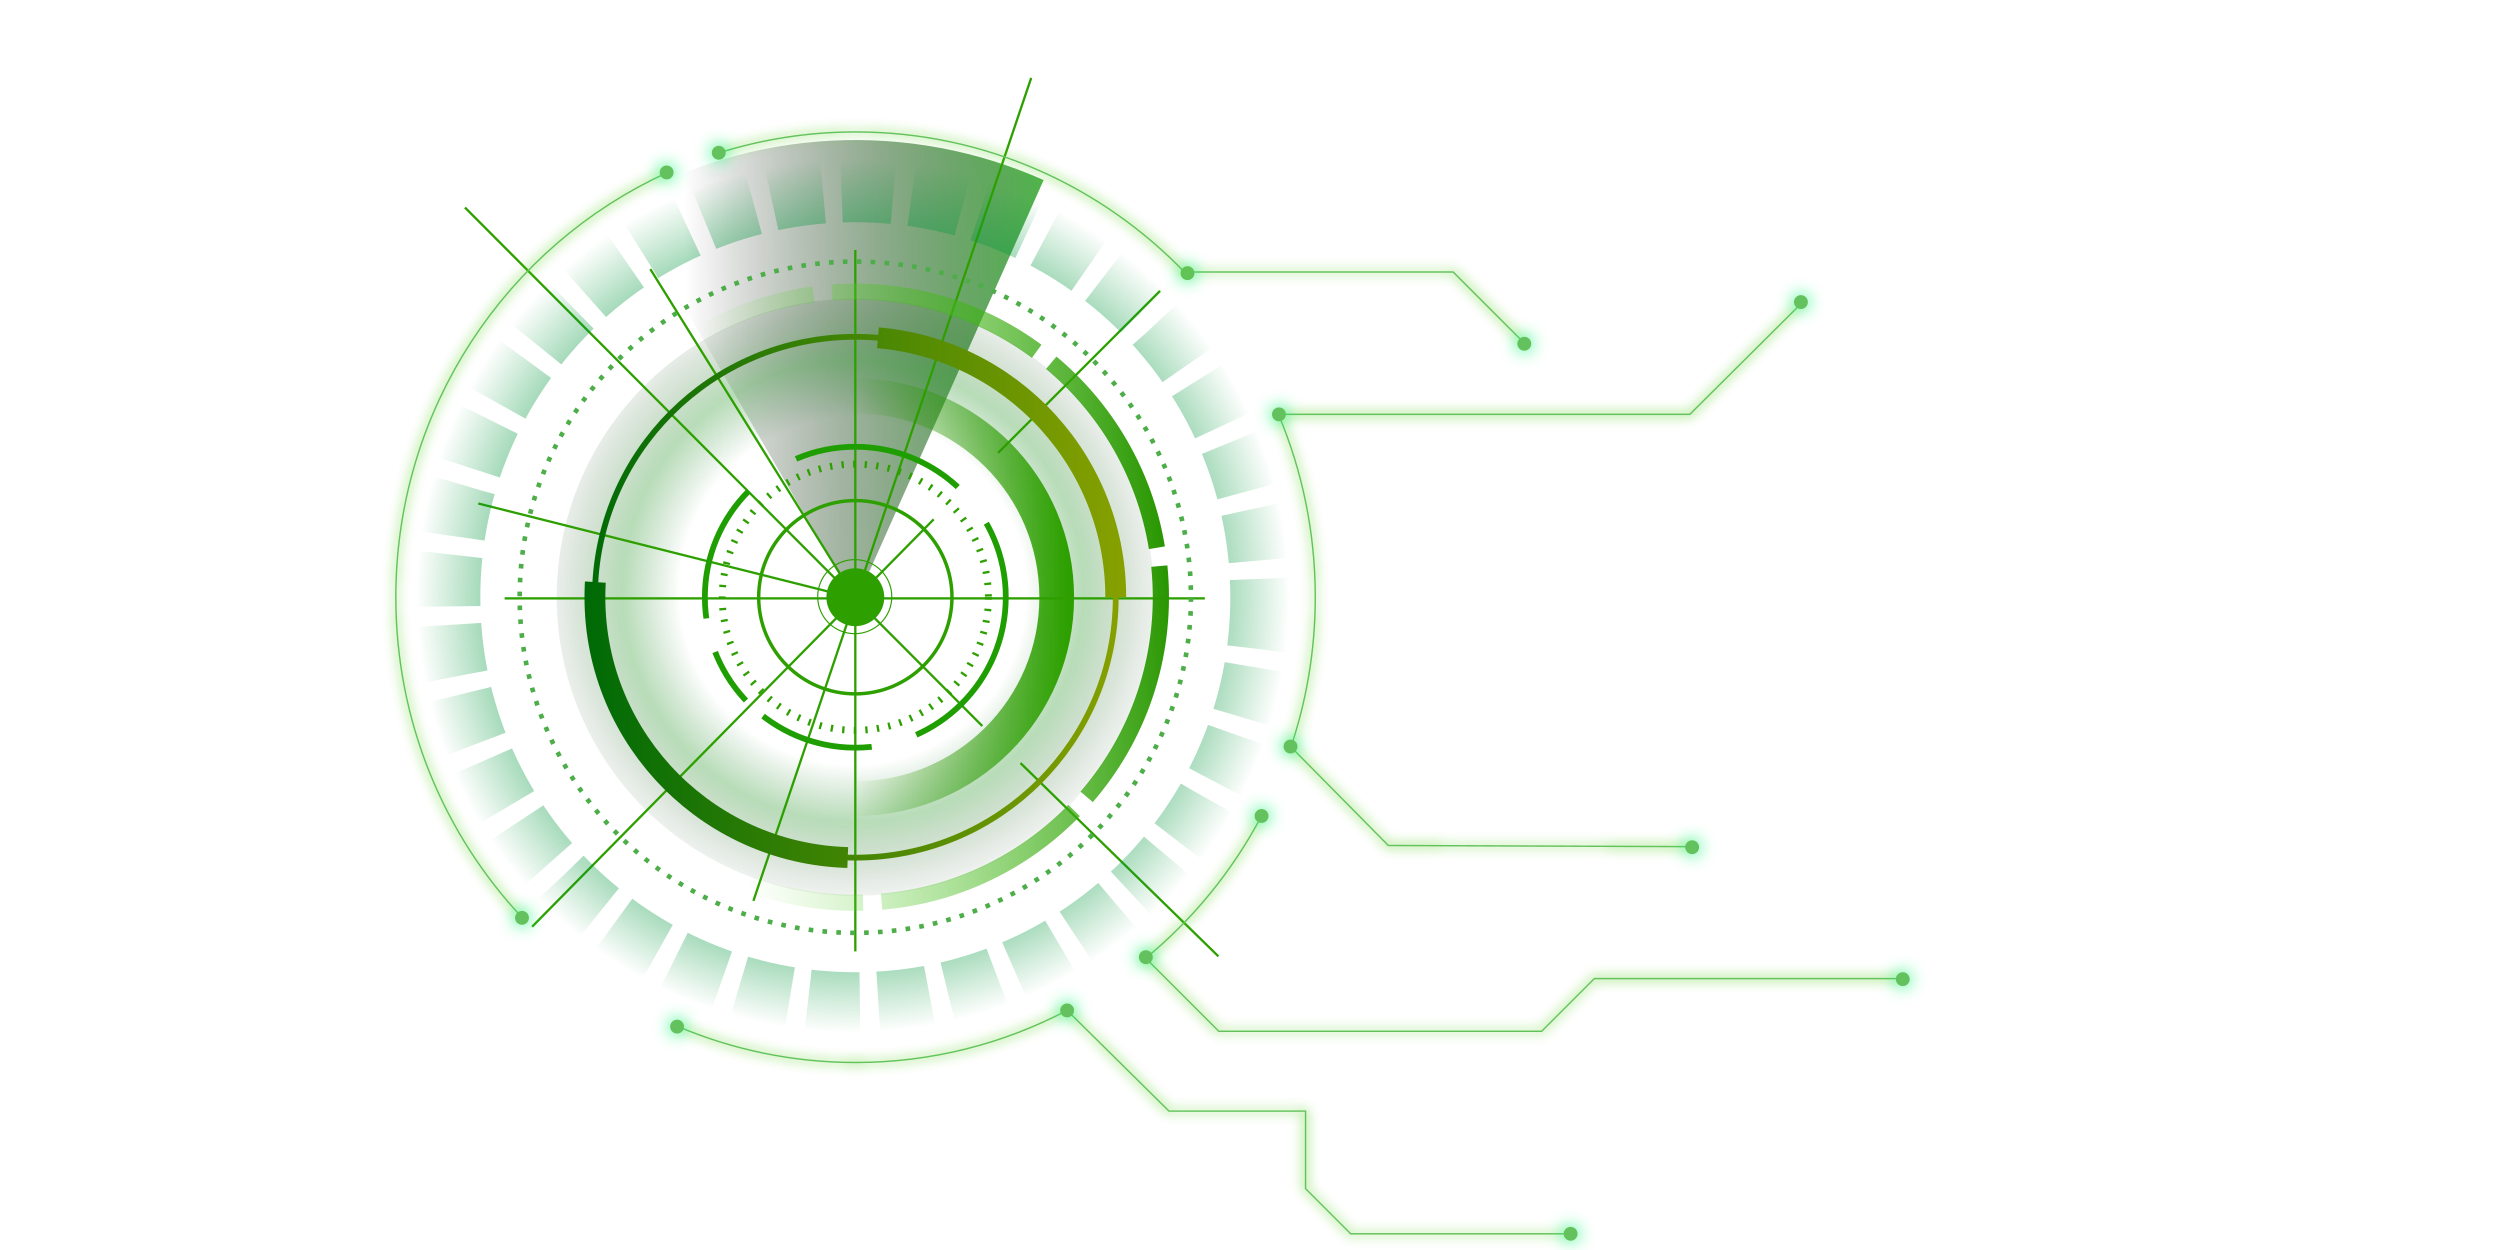
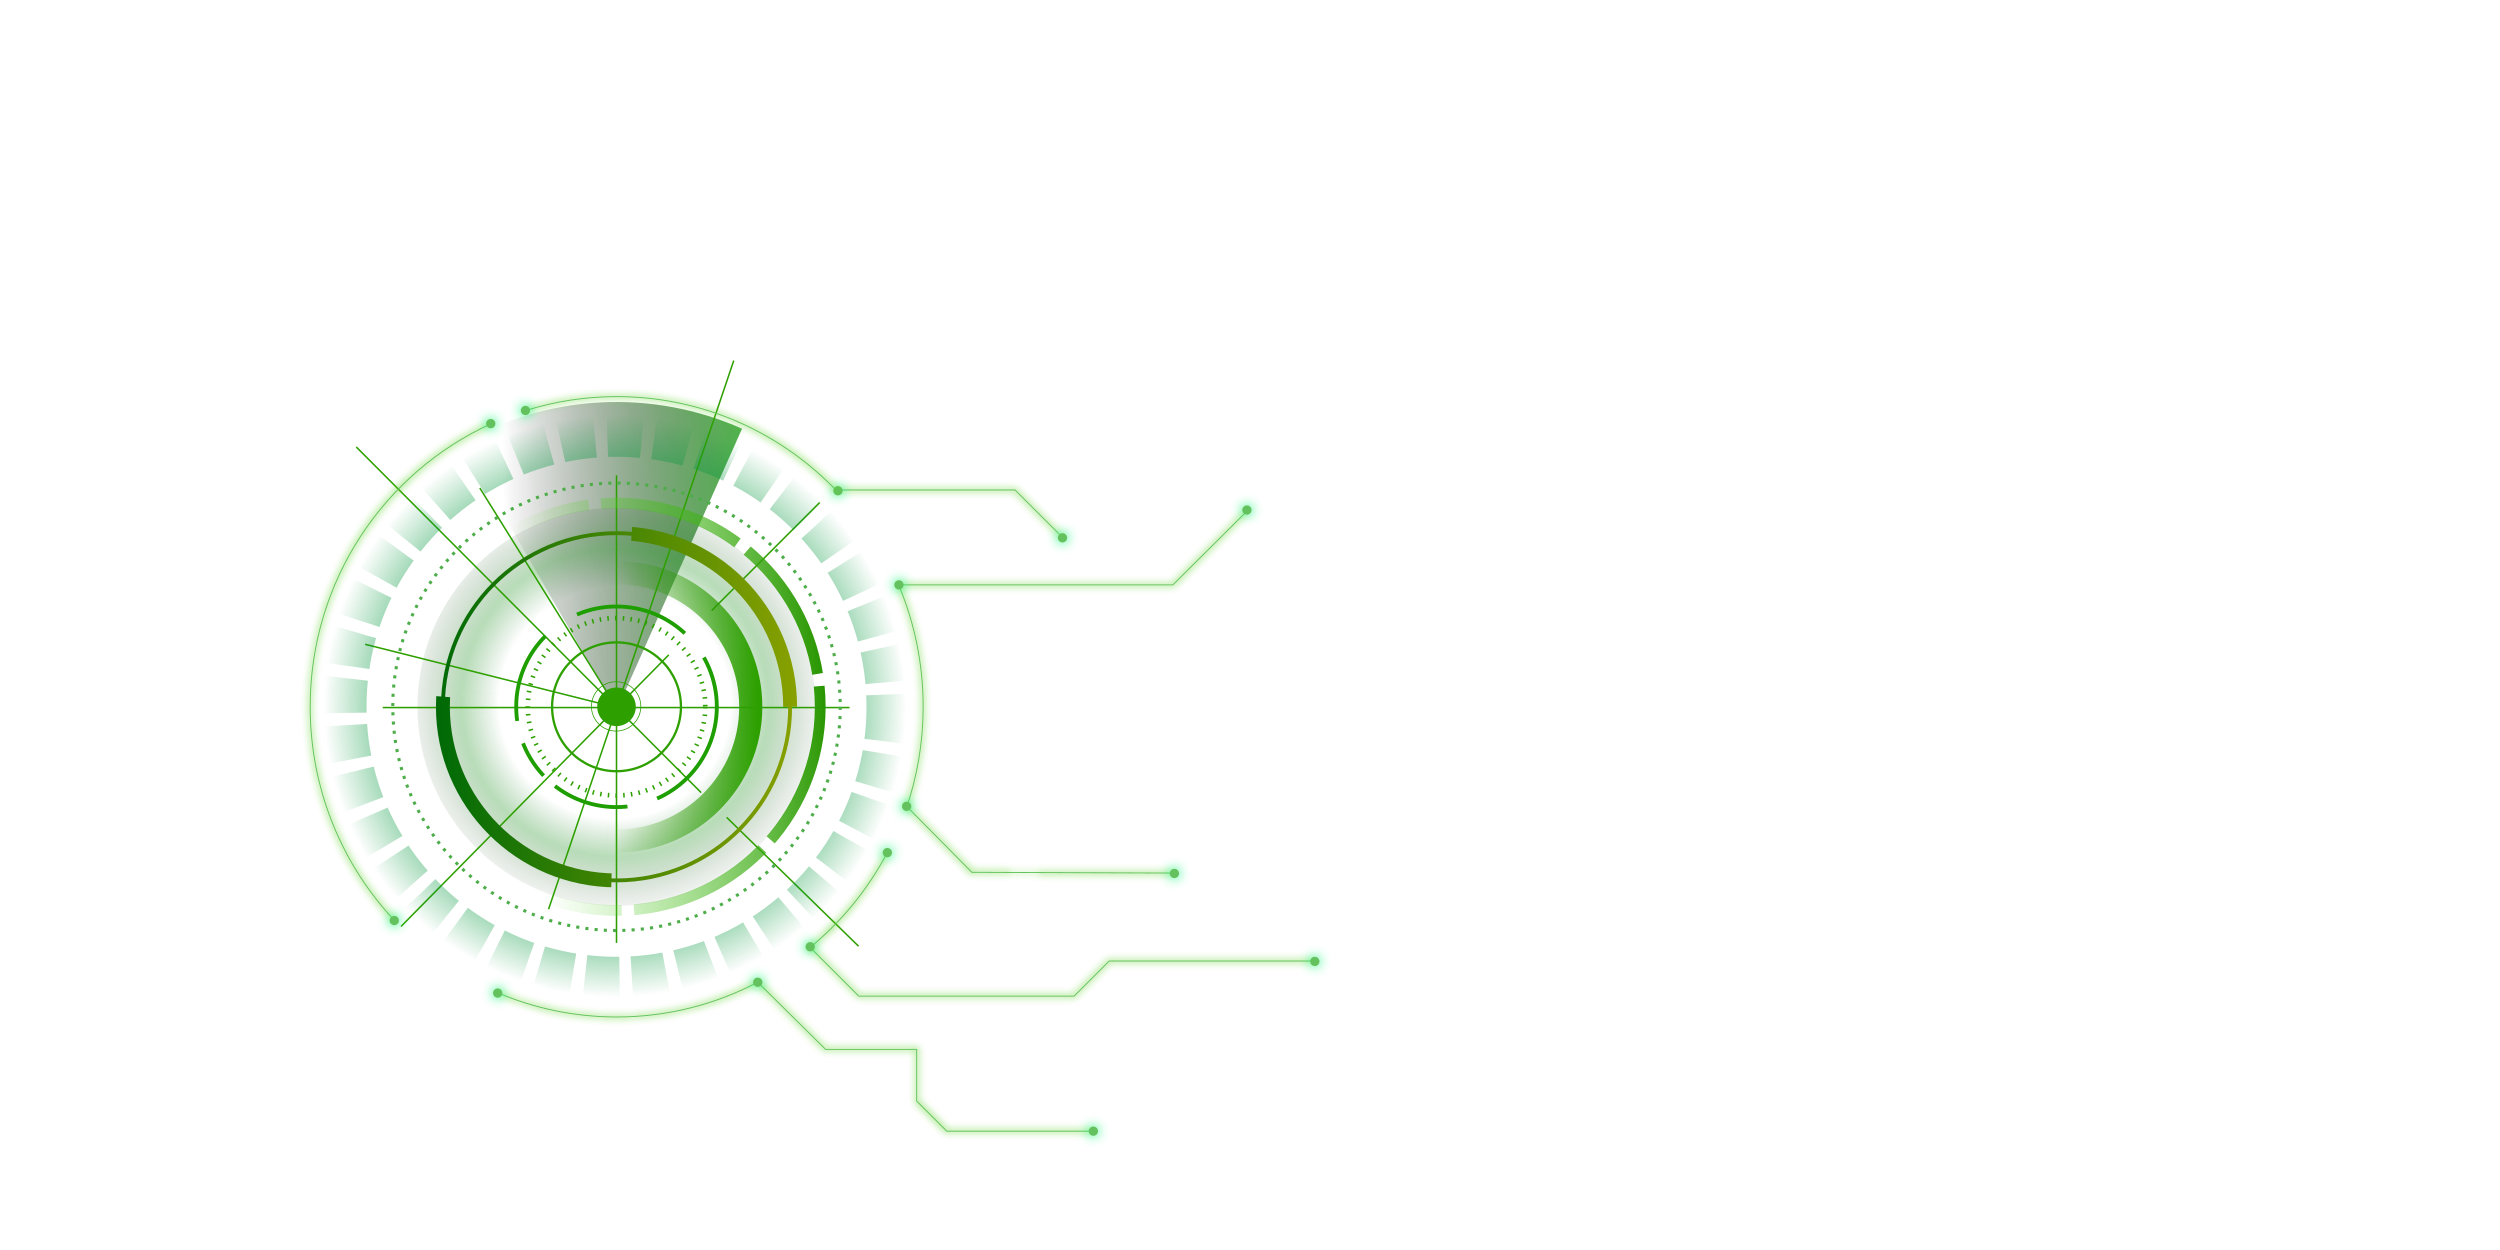
- <svg xmlns="http://www.w3.org/2000/svg" width="800" height="400" viewBox="0 0 1920 1080" fill="none" style="border: 1px solid grey;">
+ <svg xmlns="http://www.w3.org/2000/svg" width="800" height="400" viewBox="0 -400 2880 1620" fill="none" style="border: 1px solid grey;">
  <defs>
    <style>
			.glowing-line {
				stroke: #62C35B;
				stroke-width: 1.24;
				stroke-miterlimit: 10;
				filter: url(#line-shadow);
			}

			.glowing-point {
				fill: #63C25D;
				filter: url(#point-filter);
			}

			#locator-trace {
				z-index: 10;
				transform-origin: 619px 516px;
				animation-name: locator-rotation;
				animation-duration: 10s;
				animation-iteration-count: infinite;
				animation-timing-function: linear;
			}

			@keyframes locator-rotation {
				0% {
						transform: rotate(0deg);
				}
				100% {
						transform: rotate(360deg);
				}
			}
		</style>
  </defs>
  <path id="locator-trace" d="M419 174.59C473.667 143.028 535.028 124.852 598.066 121.549C661.103 118.245 724.028 129.907 781.695 155.582L619 521L419 174.59Z" fill="url(#locator-trace-linear)" />
  <circle id="Vector" cx="619" cy="516" r="258" fill="url(#center-shadow)" />
  <circle id="center" cx="619" cy="516" r="25" fill="#2DA000" />
  <circle id="c1" cx="618.5" cy="515.5" r="32" stroke="#2DA000" />
  <circle id="c2" cx="619" cy="516" r="83.5" stroke="#2DA000" stroke-width="3" />
  <g id="rays">
    <line id="Line 45" x1="619" y1="822.001" x2="619" y2="216" stroke="#2DA000" stroke-width="2" />
    <line id="Line 46" x1="316" y1="517" x2="921" y2="517" stroke="#2DA000" stroke-width="2" />
    <path id="Line 47" d="M281.709 179.294L728.709 627.294" stroke="#2DA000" stroke-width="2" />
    <path id="Line 48" d="M441.849 232.472L619 517" stroke="#2DA000" stroke-width="2" />
    <path id="Line 49" d="M770.947 67.321L530.947 778.321" stroke="#2DA000" stroke-width="2" />
    <path id="Line 50" d="M293.247 435.031L619 517" stroke="#2DA000" stroke-width="2" />
    <path id="Line 51" d="M686.711 448.703L339.711 800.703" stroke="#2DA000" stroke-width="2" />
    <line id="Line 52" x1="742.293" y1="391.293" x2="882.293" y2="251.293" stroke="#2DA000" stroke-width="2" />
    <line id="Line 54" x1="761.699" y1="659.285" x2="932.699" y2="826.285" stroke="#2DA000" stroke-width="2" />
  </g>
  <circle id="c3-dot" cx="619" cy="516" r="115" stroke="#2DA000" stroke-width="6" stroke-dasharray="2 8" />
  <circle id="c4-dash" cx="619" cy="516" r="130" stroke="#1E9E00" stroke-width="5" stroke-dasharray="150 40 100 20 50 30 120 50" />
  <circle id="c5" cx="619" cy="516" r="174" stroke="url(#c5-linear)" stroke-width="30" />
  <g id="c6">
    <circle id="c6-narrow" cx="619" cy="516" r="225" stroke="url(#c6_linear)" stroke-width="5" />
    <circle id="c6-wide" cx="619" cy="516" r="225" stroke="url(#c6_linear)" stroke-width="18" stroke-dasharray="360 360" stroke-dashoffset="360" />
  </g>
  <circle id="c7" cx="619" cy="516" r="264" stroke="url(#c7_linear)" stroke-width="14" stroke-dasharray="188 16" />
  <circle id="c8-dot" cx="619" cy="516" r="290" stroke="#4DAD49" stroke-width="4" stroke-dasharray="4 8" />
  <circle id="c9-dash" cx="619" cy="516" r="352" stroke="url(#c9-radial)" stroke-width="56" stroke-dasharray="45 16" />
  <g id="c11">
    <g id="c11_5">
      <path id="c11_5-line" class="glowing-line" d="M331.9 793.6C263.8 721.4 222 623.6 222 516C222 352.7 318.2 212.2 456.3 149.2" />
      <circle id="c11_5_point-2" class="glowing-point" cx="456" cy="149" r="6" />
      <circle id="c11_5_point-1" class="glowing-point" cx="331" cy="793" r="6" />
    </g>
    <g id="c11_4">
      <path id="tendril-4_line1" class="glowing-line" d="M803 874L890 960H1008V1027L1047 1066H1237" />
      <circle id="tendril-4_point1" class="glowing-point" cx="1237" cy="1066" r="6" />
      <path id="c11_4-line" class="glowing-line" d="M802.1 872.9C747.3 901.7 685.1 918 619.2 918C564.6 918 512.6 906.8 465.2 886.7" />
      <circle id="c11_4-point-2" class="glowing-point" cx="465" cy="887" r="6" />
      <circle id="c11_4-point-1" class="glowing-point" cx="802" cy="873" r="6" />
    </g>
    <g id="c11_3">
      <path id="tendril-3_line2" class="glowing-line" d="M869 827L933 891H1212L1257.5 845.5H1523" />
      <circle id="tendril-3_point2" class="glowing-point" cx="1524" cy="846" r="6" />
      <path id="c11_3-line" class="glowing-line" d="M970.2 704.5C944.8 752.8 910 795.2 868.3 829.2" />
      <circle id="c11_3-point-2" class="glowing-point" cx="870" cy="827" r="6" />
      <circle id="c11_3-point-1" class="glowing-point" cx="970" cy="705" r="6" />
    </g>
    <g id="c11_2">
      <path id="tendril-2_line2" class="glowing-line" d="M995 645L1079.5 730.5L1342.5 731.5" />
      <circle id="tendril-2_point2" class="glowing-point" cx="1342" cy="732" r="6" />
      <path id="tendril-2_line1" class="glowing-line" d="M985 358H1340L1436.5 262" />
      <circle id="tendril-2_point1" class="glowing-point" cx="1436" cy="261" r="6" />
      <path id="c11_2-line" class="glowing-line" d="M984.9 358.8C1005.2 407.1 1016.4 460.2 1016.4 516C1016.4 562.4 1008.6 607 994.3 648.5" />
      <circle id="c11_2-point2" class="glowing-point" cx="995" cy="645" r="6" />
      <circle id="c11_2-point1" class="glowing-point" cx="985" cy="358" r="6" />
    </g>
    <g id="c11_1">
      <path id="tendril-1_line" class="glowing-line" d="M906 235H1135.5L1196.5 296" />
      <circle id="tendril-1_point2" class="glowing-point" cx="1197" cy="297" r="6" />
      <circle id="c11_1-point2" class="glowing-point" cx="906" cy="236" r="6" />
      <path id="c11_1-line" class="glowing-line" d="M501.1 132.1C538.4 120.4 578.1 114 619.2 114C731.7 114 833.2 161.3 905.5 237.3" />
      <circle id="c11_1-point1" class="glowing-point" cx="501" cy="132" r="6" />
    </g>
  </g>
  <defs>
    <filter id="point-filter" x="-150%" y="-150%" width="400%" height="400%" filterUnits="objectBoundingBox" color-interpolation-filters="sRGB">
      <feFlood flood-opacity="0" result="BackgroundImageFix" />
      <feColorMatrix in="SourceAlpha" type="matrix" values="0 0 0 0 0 0 0 0 0 0 0 0 0 0 0 0 0 0 127 0" />
      <feOffset />
      <feGaussianBlur stdDeviation="7.5" />
      <feColorMatrix type="matrix" values="0 0 0 0 0.079 0 0 0 0 0.979 0 0 0 0 0.493 0 0 0 1 0" />
      <feBlend mode="normal" in2="BackgroundImageFix" result="effect1_dropShadow" />
      <feBlend mode="normal" in="SourceGraphic" in2="effect1_dropShadow" result="shape" />
    </filter>
    <filter id="line-shadow" x="211.38" y="103.38" width="1328.62" height="978.62" filterUnits="userSpaceOnUse" color-interpolation-filters="sRGB">
      <feFlood flood-opacity="0" result="BackgroundImageFix" />
      <feColorMatrix in="SourceAlpha" type="matrix" values="0 0 0 0 0 0 0 0 0 0 0 0 0 0 0 0 0 0 127 0" />
      <feOffset />
      <feGaussianBlur stdDeviation="5" />
      <feColorMatrix type="matrix" values="0 0 0 0 0.316 0 0 0 0 0.812 0 0 0 0 0.083 0 0 0 1 0" />
      <feBlend mode="normal" in2="BackgroundImageFix" result="effect1_dropShadow" />
      <feBlend mode="normal" in="SourceGraphic" in2="effect1_dropShadow" result="shape" />
    </filter>
    <linearGradient id="locator-trace-linear" x1="471" y1="166" x2="791" y2="162.001" gradientUnits="userSpaceOnUse">
      <stop offset="1.08255e-07" stop-opacity="0" />
      <stop offset="1" stop-color="#4CB648" />
    </linearGradient>
    <radialGradient id="center-shadow" cx="0" cy="0" r="1" gradientUnits="userSpaceOnUse" gradientTransform="translate(616.992 510.966) rotate(1.0301) scale(280.026 280.066)">
      <stop offset="0.534" stop-color="#006A09" stop-opacity="0" />
      <stop offset="0.711" stop-color="#108B11" stop-opacity="0.3" />
      <stop offset="1" stop-color="#0E210F" stop-opacity="0" />
    </radialGradient>
    <radialGradient id="c9-radial" cx="0" cy="0" r="1" gradientUnits="userSpaceOnUse" gradientTransform="translate(617 515) rotate(-180) scale(377 378)">
      <stop offset="0.832" stop-color="#01963D" stop-opacity="0.4" />
      <stop offset="1" stop-color="#019634" stop-opacity="0" />
    </radialGradient>
    <linearGradient id="c5-linear" x1="802.32" y1="515.451" x2="616.181" y2="515.451" gradientUnits="userSpaceOnUse">
      <stop offset="1.08255e-07" stop-color="#2DA000" />
      <stop offset="1" stop-color="#289400" stop-opacity="0" />
    </linearGradient>
    <linearGradient id="c6_linear" x1="849.984" y1="515.991" x2="388" y2="515.991" gradientUnits="userSpaceOnUse">
      <stop stop-color="#87A000" />
      <stop offset="1" stop-color="#006A06" />
    </linearGradient>
    <linearGradient id="c7_linear" x1="888.016" y1="492.466" x2="375.35" y2="537.318" gradientUnits="userSpaceOnUse">
      <stop stop-color="#299601" />
      <stop offset="0.748" stop-color="#68E03B" stop-opacity="0" />
    </linearGradient>
  </defs>
</svg>
